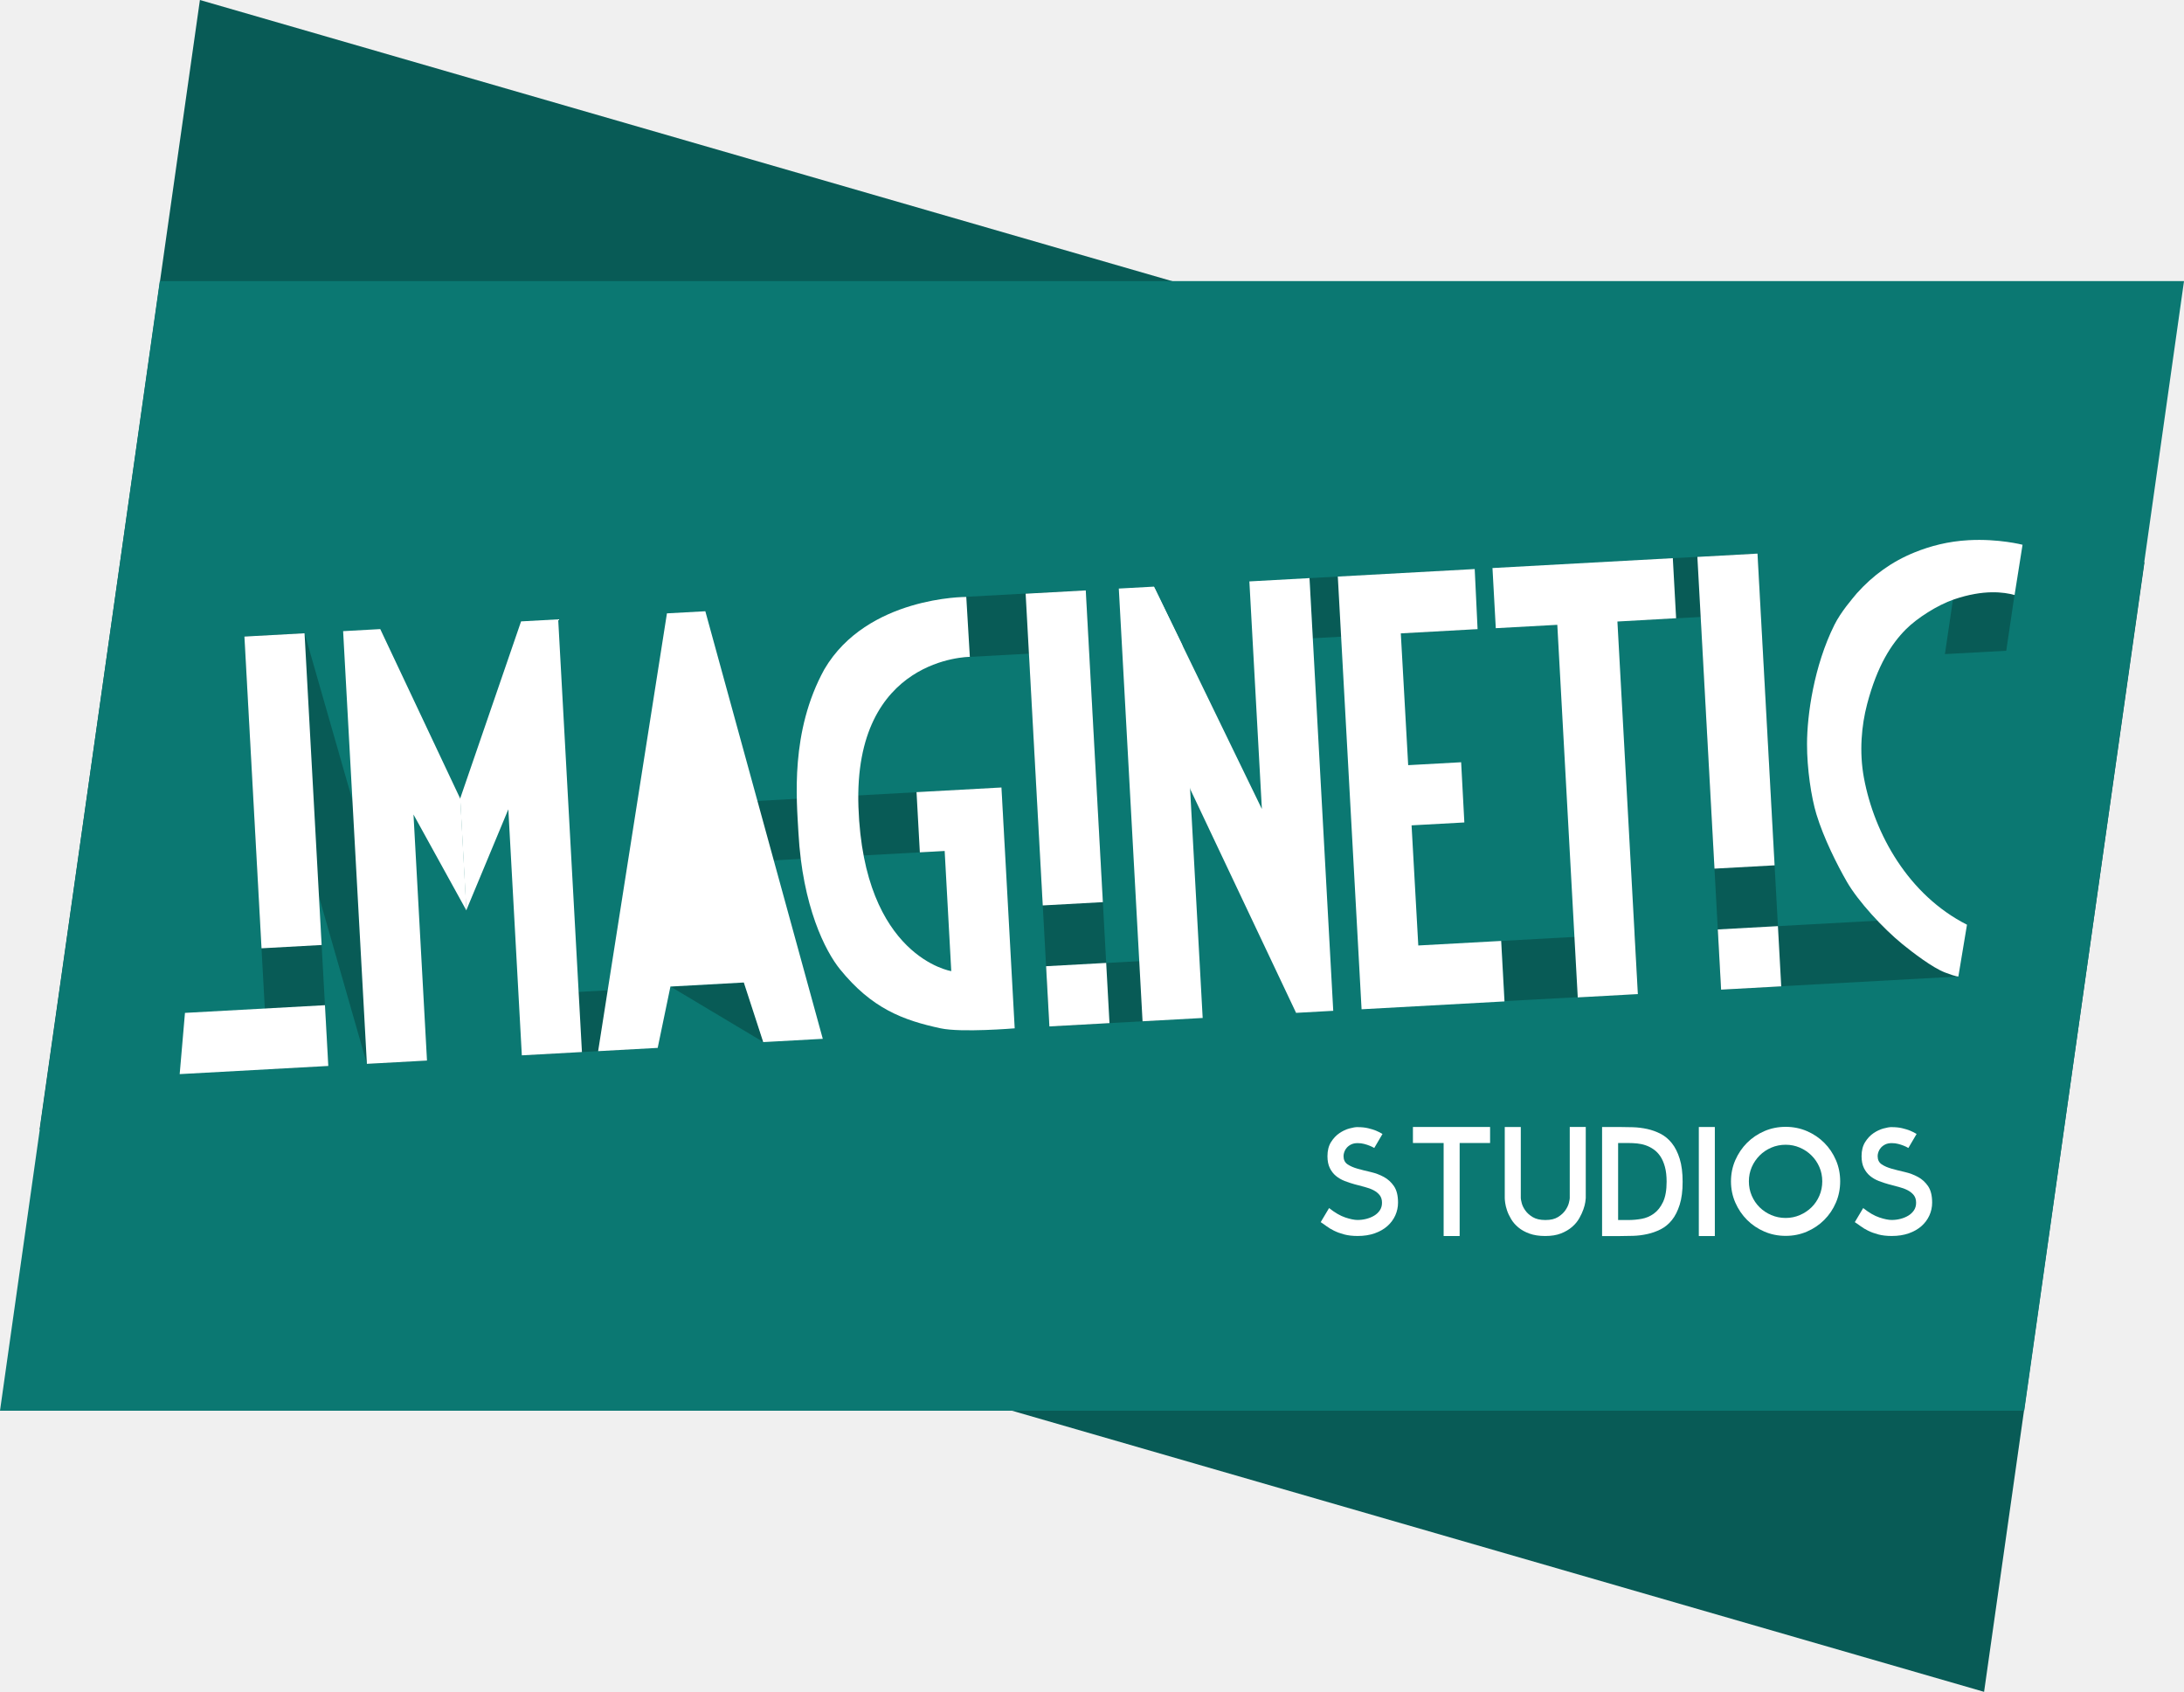
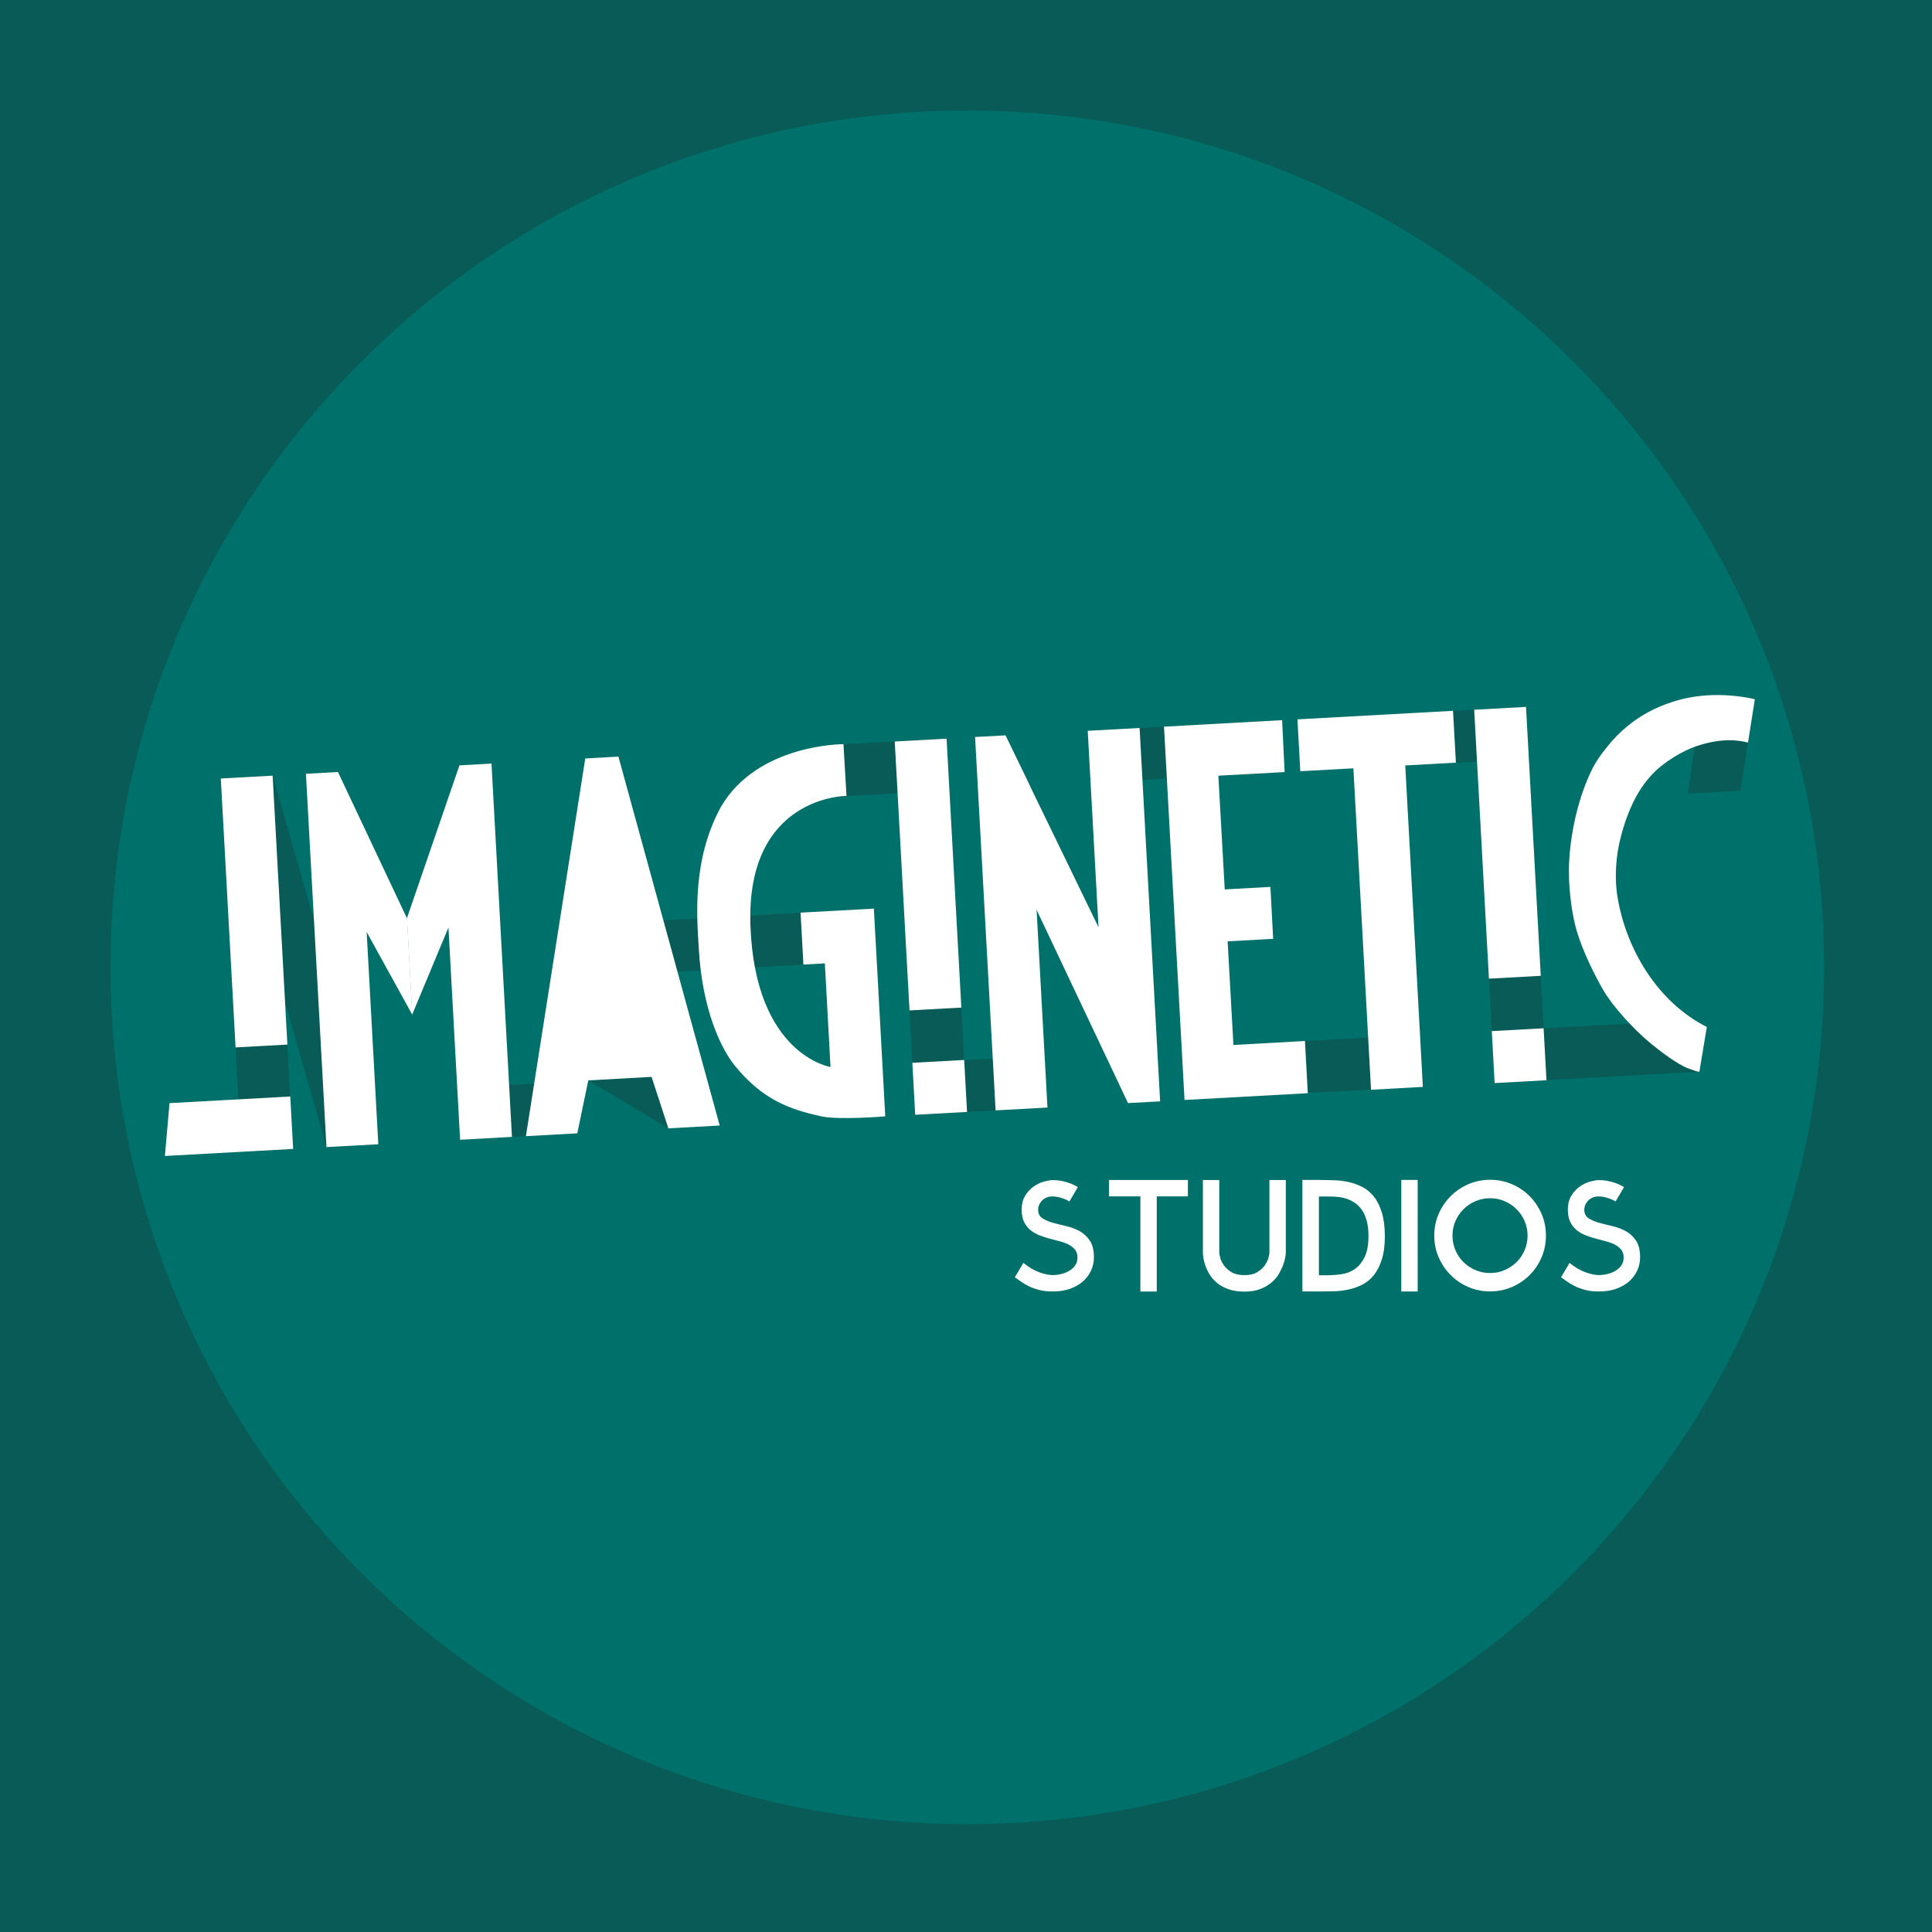
- <svg xmlns="http://www.w3.org/2000/svg" viewBox="0 0 965.83 748.25">
+ <svg xmlns="http://www.w3.org/2000/svg" viewBox="0 0 293.6 293.6">
  <defs>
-     <style>.cls-1{fill:#0b7872;}.cls-2{fill:#fff;}.cls-3{fill:#085b56;}</style>
+     <style>.cls-1{fill:#fff;}.cls-2{fill:#00716a;isolation:isolate;}.cls-3{fill:#085b56;}</style>
  </defs>
-   <g id="Sólido">
-     <polygon class="cls-3" points="877.42 748.25 17.5 499.55 88.41 0 948.34 248.7 877.42 748.25" />
-     <polyline class="cls-1" points="895.17 623.92 965.83 124.33 70.67 124.33 0 623.92" />
+   <g id="Capa_2">
+     <rect class="cls-3" width="293.6" height="293.6" />
+     <circle class="cls-2" cx="147" cy="147" r="130.2" />
  </g>
-   <g id="Imaginetic">
-     <rect id="_I" class="cls-3" x="113.33" y="280.65" width="26.63" height="191.67" transform="translate(-20.45 7.51) rotate(-3.14)" />
-     <polygon id="_M" class="cls-3" points="134.69 280.07 108.1 281.53 162.25 470.51 188.83 469.06 134.69 280.07" />
-     <rect id="_A1" class="cls-3" x="230.29" y="438.72" width="50.5" height="26.63" transform="translate(-24.39 14.68) rotate(-3.14)" />
-     <polyline id="_A1-2" class="cls-3" points="296.49 436.31 337.59 460.89 328.94 434.53 285.7 437.07" />
-     <rect id="_G" class="cls-3" x="307.16" y="352.03" width="136.56" height="26.63" transform="translate(-19.46 21.12) rotate(-3.14)" />
-     <rect id="_A1-3" class="cls-3" x="423.44" y="262.79" width="50.5" height="26.62" transform="translate(-14.46 25) rotate(-3.14)" />
-     <rect id="_A1-4" class="cls-3" x="463.32" y="425.94" width="50.5" height="26.63" transform="translate(-23.34 27.43) rotate(-3.14)" />
-     <rect id="_A1-5" class="cls-3" x="579.78" y="253.7" width="71.48" height="26.63" transform="translate(-13.71 34.13) rotate(-3.14)" />
-     <polygon id="_A1-6" class="cls-3" points="663.86 416.15 665.44 442.76 724.41 439.59 722.97 412.9 663.86 416.15" />
-     <rect id="_A1-7" class="cls-3" x="726.11" y="246.24" width="50.5" height="26.62" transform="translate(-13.09 41.56) rotate(-3.14)" />
-     <polygon id="_A1-8" class="cls-3" points="759.68 411.06 761.14 437.65 865.81 431.9 864.55 408.97 862.3 406.68 859.45 405.59 759.68 411.06" />
-     <polyline id="_I-2" class="cls-3" points="887.23 287.81 893.98 242.01 876.02 241.46 867.69 244.84 875.54 246.42 866.15 248.25 860.1 289.29" />
-     <path id="C" class="cls-2" d="M869.86,408.97l-3.81,22.9h0s-.58.28-5.92-1.77c-5.54-2.13-14.2-8.77-18.8-12.51-8.74-7.12-19.66-19.08-24.54-27.53-4.31-7.46-10.28-19.32-13.51-29.92-2.28-7.48-4.19-20.15-4.16-31.16.03-12.73,3.04-34.39,12.09-52.58,2.92-5.87,7.89-11.51,9.92-13.98,7.16-7.99,15.46-14.02,25.54-18.11,7.03-2.85,14.92-4.91,23.91-5.4,13.29-.73,23.85,2.02,23.85,2.02l-3.52,22.23c-4.65-1.3-13.61-2.56-26.76,1.92-7.4,2.52-16.48,8.38-21.31,13.25-6.4,6.45-12.64,15.97-17.15,33.11-2.47,9.41-3.54,21-1.41,32.56,4.6,24.85,19.73,51.87,45.57,64.97" />
+   <g id="Capa_1">
+     <rect id="_I" class="cls-3" x="35.1" y="118.04" width="7.89" height="56.82" transform="translate(-7.97 2.36) rotate(-3.14)" />
+     <polygon id="_M" class="cls-3" points="41.43 117.86 33.55 118.3 49.61 174.32 57.49 173.89 41.43 117.86" />
+     <rect id="_A1" class="cls-3" x="69.78" y="164.9" width="14.97" height="7.89" transform="translate(-9.14 4.49) rotate(-3.14)" />
+     <polyline id="_A1-2" class="cls-3" points="89.4 164.18 101.59 171.47 99.02 163.65 86.2 164.41" />
+     <rect id="_G" class="cls-3" x="92.56" y="139.2" width="40.48" height="7.89" transform="translate(-7.67 6.4) rotate(-3.14)" />
+     <rect id="_A1-3" class="cls-3" x="127.04" y="112.74" width="14.97" height="7.89" transform="translate(-6.19 7.55) rotate(-3.14)" />
+     <rect id="_A1-4" class="cls-3" x="138.86" y="161.11" width="14.97" height="7.89" transform="translate(-8.82 8.27) rotate(-3.14)" />
+     <rect id="_A1-5" class="cls-3" x="173.38" y="110.05" width="21.19" height="7.89" transform="translate(-5.97 10.25) rotate(-3.14)" />
+     <polygon id="_A1-6" class="cls-3" points="198.31 158.2 198.78 166.09 216.26 165.15 215.83 157.24 198.31 158.2" />
+     <rect id="_A1-7" class="cls-3" x="216.76" y="107.84" width="14.97" height="7.89" transform="translate(-5.79 12.46) rotate(-3.14)" />
+     <polygon id="_A1-8" class="cls-3" points="226.71 156.7 227.15 164.58 258.18 162.87 257.81 156.08 257.14 155.4 256.29 155.07 226.71 156.7" />
+     <polyline id="_I-2" class="cls-3" points="264.53 120.16 266.53 106.58 261.2 106.42 258.73 107.42 261.06 107.89 258.28 108.43 256.49 120.6" />
+     <path id="C" class="cls-1" d="M259.38,156.08l-1.13,6.79h0s-.17.08-1.75-.53c-1.64-.63-4.21-2.6-5.57-3.71-2.59-2.11-5.83-5.66-7.28-8.16-1.28-2.21-3.05-5.73-4-8.87-.68-2.22-1.24-5.97-1.23-9.24,0-3.77.9-10.2,3.59-15.59.87-1.74,2.34-3.41,2.94-4.14,2.12-2.37,4.58-4.16,7.57-5.37,2.08-.85,4.42-1.46,7.09-1.6,3.94-.22,7.07.6,7.07.6l-1.04,6.59c-1.38-.38-4.04-.76-7.93.57-2.19.75-4.89,2.49-6.32,3.93-1.9,1.91-3.75,4.73-5.08,9.82-.73,2.79-1.05,6.23-.42,9.65,1.36,7.37,5.85,15.38,13.51,19.26" />
    <g id="i">
-       <rect id="_I-3" class="cls-3" x="755.87" y="245.4" width="26.63" height="191.67" transform="translate(-17.55 42.68) rotate(-3.14)" />
-       <rect id="I" class="cls-2" x="754.4" y="245.44" width="26.63" height="138.08" transform="translate(-16.08 42.55) rotate(-3.14)" />
-       <rect id="I-2" class="cls-2" x="760.39" y="410.27" width="26.63" height="26.67" transform="translate(-22.06 43.06) rotate(-3.14)" />
+       <rect id="_I-3" class="cls-3" x="225.58" y="107.58" width="7.89" height="56.82" transform="translate(-7.11 12.79) rotate(-3.14)" />
+       <rect id="I" class="cls-1" x="225.15" y="107.6" width="7.89" height="40.93" transform="translate(-6.68 12.75) rotate(-3.14)" />
+       <rect id="I-2" class="cls-1" x="226.92" y="156.46" width="7.89" height="7.91" transform="translate(-8.45 12.9) rotate(-3.14)" />
    </g>
-     <polygon id="T" class="cls-2" points="739.77 246.86 660.02 251.23 661.48 277.83 688.69 276.34 697.73 441.12 724.32 439.66 715.27 274.88 741.23 273.43 739.77 246.86" />
-     <polygon id="E" class="cls-2" points="652.16 251.67 591.62 254.99 602.13 446.37 665.32 442.9 663.86 416.15 627.21 418.16 624.24 365.03 647.58 363.75 646.16 337.12 622.74 338.41 619.48 280.13 653.43 278.25 652.16 251.67" />
+     <polygon id="T" class="cls-1" points="220.81 108.02 197.17 109.32 197.6 117.2 205.67 116.76 208.35 165.61 216.23 165.17 213.55 116.32 221.25 115.9 220.81 108.02" />
+     <polygon id="E" class="cls-1" points="194.84 109.44 176.89 110.43 180.01 167.16 198.74 166.13 198.31 158.2 187.44 158.8 186.56 143.05 193.48 142.67 193.06 134.78 186.12 135.16 185.15 117.88 195.22 117.33 194.84 109.44" />
    <g id="N">
-       <polygon id="N-2" class="cls-2" points="510.31 259.45 494.77 260.3 505.27 451.68 531.86 450.22 522.8 285.19 510.31 259.45" />
-       <polygon id="N-3" class="cls-2" points="579.1 255.68 552.51 257.14 558.04 357.8 510.31 259.45 526.3 348.9 573.17 447.96 589.6 447.05 579.1 255.68" />
+       <polygon id="N-2" class="cls-1" points="152.79 111.75 148.18 112 151.3 168.74 159.18 168.31 156.49 119.38 152.79 111.75" />
+       <polygon id="N-3" class="cls-1" points="173.18 110.63 165.3 111.06 166.94 140.91 152.79 111.75 157.53 138.27 171.42 167.63 176.3 167.37 173.18 110.63" />
    </g>
    <g id="i-2">
-       <rect id="_I-4" class="cls-3" x="458.81" y="261.69" width="26.62" height="191.67" transform="translate(-18.88 26.41) rotate(-3.14)" />
-       <rect id="I-3" class="cls-2" x="457.34" y="261.73" width="26.63" height="138.08" transform="translate(-17.42 26.29) rotate(-3.14)" />
-       <rect id="I-4" class="cls-2" x="463.33" y="426.57" width="26.62" height="26.67" transform="translate(-23.39 26.78) rotate(-3.14)" />
+       <rect id="_I-4" class="cls-3" x="137.52" y="112.42" width="7.89" height="56.82" transform="translate(-7.5 7.96) rotate(-3.14)" />
+       <rect id="I-3" class="cls-1" x="137.09" y="112.43" width="7.89" height="40.93" transform="translate(-7.07 7.93) rotate(-3.14)" />
+       <rect id="I-4" class="cls-1" x="138.86" y="161.29" width="7.89" height="7.91" transform="translate(-8.84 8.07) rotate(-3.14)" />
    </g>
-     <path id="G" class="cls-2" d="M442.89,348.28l-37.57,2.06,1.46,26.63,10.98-.6,2.92,53.13s-38.73-6.12-41.05-72.59c-2.31-66.47,49.26-66.39,49.26-66.39l-1.57-26.52s-43.83-.25-62.76,32c-15.18,27.54-12.28,57.64-11.47,72.24,1.79,32.7,11.89,52.43,18.4,60.46,14.03,17.3,27.76,22.51,44.5,26.1,9.18,1.97,32.74,0,32.74,0l-3.25-59.14-2.6-47.37Z" />
-     <polygon id="A" class="cls-2" points="311.92 270.34 294.94 271.27 264.51 464.9 290.85 463.45 296.49 436.31 328.94 434.53 337.52 460.89 363.86 459.44 311.92 270.34" />
+     <path id="G" class="cls-1" d="M132.8,138.08l-11.14.61.43,7.89,3.26-.18.86,15.75s-11.48-1.81-12.17-21.52c-.69-19.71,14.6-19.68,14.6-19.68l-.46-7.86s-12.99-.08-18.6,9.49c-4.5,8.16-3.64,17.09-3.4,21.41.53,9.69,3.53,15.54,5.46,17.92,4.16,5.13,8.23,6.67,13.19,7.74,2.72.58,9.7,0,9.7,0l-.96-17.53-.77-14.04Z" />
+     <polygon id="A" class="cls-1" points="93.98 114.98 88.94 115.26 79.92 172.66 87.73 172.23 89.4 164.18 99.02 163.65 101.57 171.47 109.37 171.04 93.98 114.98" />
    <g id="M">
-       <polygon id="M-2" class="cls-2" points="151.74 279.14 168.16 278.23 203.5 353.16 203.57 353.27 206.27 402.46 206.21 402.59 182.86 360.24 188.83 469.06 162.25 470.51 151.74 279.14" />
-       <polygon id="M-3" class="cls-2" points="246.85 273.92 230.44 274.82 203.5 353.16 206.21 402.59 224.8 357.94 230.77 466.75 257.35 465.29 246.85 273.92" />
+       <polygon id="M-2" class="cls-1" points="46.49 117.59 51.36 117.32 61.84 139.53 61.86 139.56 62.66 154.15 62.64 154.18 55.72 141.63 57.49 173.89 49.61 174.32 46.49 117.59" />
+       <polygon id="M-3" class="cls-1" points="74.69 116.04 69.82 116.31 61.84 139.53 62.64 154.18 68.15 140.95 69.92 173.21 77.8 172.77 74.69 116.04" />
    </g>
    <g id="I-5">
-       <polygon id="I-6" class="cls-2" points="143.71 444.57 81.8 447.97 79.46 475.05 145.19 471.45 143.71 444.57" />
-       <rect id="I-7" class="cls-2" x="111.86" y="280.69" width="26.63" height="138.08" transform="translate(-18.98 7.39) rotate(-3.14)" />
+       <polygon id="I-6" class="cls-1" points="44.11 166.63 25.76 167.64 25.06 175.67 44.55 174.6 44.11 166.63" />
+       <rect id="I-7" class="cls-1" x="34.67" y="118.05" width="7.89" height="40.93" transform="translate(-7.53 2.33) rotate(-3.14)" />
    </g>
-   </g>
-   <g id="Studios">
-     <path class="cls-2" d="M600.4,498.5c1.73,0,3.27.16,4.61.48,1.34.32,2.49.68,3.45,1.06,1.13.47,2.1.97,2.92,1.48l-3.64,6.2c-.65-.39-1.37-.74-2.15-1.04-.65-.26-1.42-.51-2.31-.75-.89-.24-1.85-.36-2.89-.36-1.13,0-2.08.2-2.86.58s-1.42.87-1.92,1.43c-.5.56-.87,1.18-1.1,1.85-.24.67-.36,1.29-.36,1.85,0,1.65.59,2.87,1.78,3.67,1.19.8,2.68,1.45,4.47,1.95,1.79.5,3.73.99,5.8,1.46,2.07.48,4.01,1.2,5.8,2.18,1.79.98,3.29,2.34,4.47,4.09,1.19,1.76,1.78,4.17,1.78,7.25,0,1.99-.41,3.89-1.22,5.69-.82,1.8-1.99,3.37-3.51,4.71-1.52,1.34-3.39,2.41-5.6,3.19-2.21.78-4.72,1.17-7.54,1.17-2.25,0-4.23-.23-5.92-.68-1.69-.45-3.19-1-4.49-1.64-1.3-.64-2.43-1.32-3.38-2.03-.95-.71-1.8-1.3-2.54-1.77l3.71-6.23c2.56,2.04,4.94,3.42,7.15,4.16,2.21.74,4.03,1.11,5.46,1.11,1.3,0,2.59-.16,3.87-.49,1.28-.33,2.44-.8,3.48-1.43,1.04-.63,1.87-1.42,2.5-2.37.63-.95.94-2.06.94-3.32,0-1.39-.35-2.51-1.04-3.38-.69-.87-1.6-1.59-2.73-2.18-1.13-.58-2.42-1.06-3.87-1.43-1.45-.37-2.92-.76-4.42-1.17-1.5-.41-2.97-.9-4.42-1.46-1.45-.56-2.74-1.31-3.87-2.24-1.13-.93-2.04-2.1-2.73-3.51-.69-1.41-1.04-3.15-1.04-5.23,0-2.47.52-4.54,1.56-6.21,1.04-1.67,2.28-2.99,3.71-3.96,1.43-.97,2.89-1.67,4.39-2.08,1.5-.41,2.72-.62,3.67-.62Z" />
-     <path class="cls-2" d="M638.42,505.52h-13.58v-7.09h34.12v7.09h-13.46v41.14h-7.08v-41.14Z" />
-     <path class="cls-2" d="M665.46,498.44h7.08v31.46c0,.35.13,1.05.39,2.11.26,1.06.78,2.16,1.56,3.28.78,1.13,1.88,2.12,3.3,2.99,1.43.87,3.3,1.3,5.64,1.3s4.14-.43,5.54-1.3c1.4-.87,2.49-1.86,3.27-2.99.78-1.13,1.3-2.21,1.56-3.25.26-1.04.39-1.73.39-2.08v-31.53h7.08v31.46c0,.26-.07.84-.2,1.75-.13.91-.41,1.98-.84,3.22-.43,1.24-1.04,2.55-1.82,3.93-.78,1.39-1.84,2.67-3.18,3.83s-2.97,2.13-4.9,2.89c-1.92.76-4.25,1.14-6.97,1.14s-5.06-.36-7.01-1.07c-1.95-.71-3.58-1.62-4.9-2.73-1.32-1.1-2.38-2.33-3.18-3.67-.8-1.34-1.41-2.63-1.82-3.87-.41-1.23-.68-2.34-.81-3.31-.13-.98-.19-1.68-.19-2.11v-31.46Z" />
-     <path class="cls-2" d="M716.16,498.44c1.86,0,3.86.03,5.98.1,2.12.07,4.23.33,6.31.78,2.08.46,4.06,1.17,5.95,2.15,1.88.97,3.54,2.36,4.97,4.16,1.43,1.8,2.58,4.08,3.44,6.86.87,2.77,1.3,6.18,1.3,10.21s-.43,7.36-1.3,10.11c-.87,2.75-2.01,5.02-3.44,6.79-1.43,1.78-3.09,3.14-4.97,4.09-1.88.95-3.87,1.66-5.95,2.11-2.08.46-4.18.72-6.31.78-2.12.07-4.12.1-5.98.1h-7.67v-48.23h7.67ZM720.26,539.58c1.82,0,3.71-.17,5.69-.52,1.97-.35,3.78-1.11,5.43-2.31,1.65-1.19,3-2.9,4.06-5.14,1.06-2.23,1.59-5.23,1.59-9,0-2.51-.25-4.69-.75-6.53-.5-1.84-1.17-3.39-2.01-4.65-.85-1.26-1.82-2.27-2.93-3.05-1.1-.78-2.27-1.39-3.51-1.82-1.23-.43-2.5-.71-3.8-.84-1.3-.13-2.56-.19-3.77-.19h-4.68v34.06h4.68Z" />
-     <path class="cls-2" d="M758.35,546.67h-7.08v-48.23h7.08v48.23Z" />
-     <path class="cls-2" d="M789.67,498.37c3.34,0,6.47.63,9.39,1.88,2.92,1.26,5.48,2.98,7.67,5.17,2.19,2.19,3.91,4.75,5.17,7.67,1.26,2.92,1.88,6.06,1.88,9.39s-.63,6.47-1.88,9.39c-1.26,2.92-2.98,5.48-5.17,7.67s-4.75,3.91-7.67,5.17c-2.92,1.26-6.06,1.88-9.39,1.88s-6.47-.63-9.39-1.88c-2.92-1.26-5.48-2.98-7.67-5.17-2.19-2.19-3.92-4.75-5.2-7.67-1.28-2.93-1.92-6.06-1.92-9.39s.64-6.47,1.92-9.39c1.28-2.92,3.01-5.48,5.2-7.67s4.75-3.91,7.67-5.17c2.93-1.26,6.06-1.88,9.39-1.88ZM789.67,538.67c2.21,0,4.3-.42,6.27-1.27s3.69-1.99,5.17-3.44c1.47-1.45,2.63-3.16,3.48-5.14.84-1.97,1.27-4.08,1.27-6.34s-.42-4.36-1.27-6.31c-.84-1.95-2-3.66-3.48-5.13-1.47-1.47-3.2-2.63-5.17-3.48s-4.06-1.27-6.27-1.27-4.37.42-6.34,1.27c-1.97.84-3.7,2-5.17,3.48s-2.63,3.19-3.48,5.13c-.84,1.95-1.27,4.05-1.27,6.31s.42,4.37,1.27,6.34c.85,1.97,2,3.68,3.48,5.14,1.47,1.45,3.2,2.6,5.17,3.44,1.97.84,4.08,1.27,6.34,1.27Z" />
-     <path class="cls-2" d="M836.6,498.5c1.73,0,3.27.16,4.61.48,1.34.32,2.49.68,3.45,1.06,1.13.47,2.1.97,2.92,1.48l-3.64,6.2c-.65-.39-1.37-.74-2.15-1.04-.65-.26-1.42-.51-2.31-.75-.89-.24-1.85-.36-2.89-.36-1.13,0-2.08.2-2.86.58s-1.42.87-1.92,1.43c-.5.56-.87,1.18-1.1,1.85-.24.67-.36,1.29-.36,1.85,0,1.65.59,2.87,1.78,3.67,1.19.8,2.68,1.45,4.47,1.95,1.79.5,3.73.99,5.8,1.46,2.07.48,4.01,1.2,5.8,2.18,1.79.98,3.29,2.34,4.47,4.09,1.19,1.76,1.78,4.17,1.78,7.25,0,1.99-.41,3.89-1.22,5.69-.82,1.8-1.99,3.37-3.51,4.71-1.52,1.34-3.39,2.41-5.6,3.19-2.21.78-4.72,1.17-7.54,1.17-2.25,0-4.23-.23-5.92-.68-1.69-.45-3.19-1-4.49-1.64-1.3-.64-2.43-1.32-3.38-2.03-.95-.71-1.8-1.3-2.54-1.77l3.71-6.23c2.56,2.04,4.94,3.42,7.15,4.16,2.21.74,4.03,1.11,5.46,1.11,1.3,0,2.59-.16,3.87-.49,1.28-.33,2.44-.8,3.48-1.43,1.04-.63,1.87-1.42,2.5-2.37.63-.95.94-2.06.94-3.32,0-1.39-.35-2.51-1.04-3.38-.69-.87-1.6-1.59-2.73-2.18-1.13-.58-2.42-1.06-3.87-1.43-1.45-.37-2.92-.76-4.42-1.17-1.5-.41-2.97-.9-4.42-1.46-1.45-.56-2.74-1.31-3.87-2.24-1.13-.93-2.04-2.1-2.73-3.51-.69-1.41-1.04-3.15-1.04-5.23,0-2.47.52-4.54,1.56-6.21,1.04-1.67,2.28-2.99,3.71-3.96,1.43-.97,2.89-1.67,4.39-2.08,1.5-.41,2.72-.62,3.67-.62Z" />
+     <path class="cls-1" d="M159.94,179.34c.61,0,1.15.06,1.62.17.47.11.88.24,1.21.37.4.17.74.34,1.03.52l-1.28,2.18c-.23-.14-.48-.26-.75-.37-.23-.09-.5-.18-.81-.26-.31-.08-.65-.13-1.02-.13-.4,0-.73.07-1,.21-.27.14-.5.3-.67.5-.17.2-.3.42-.39.65s-.12.45-.12.65c0,.58.21,1.01.63,1.29.42.28.94.51,1.57.69.63.17,1.31.35,2.04.51.73.17,1.41.42,2.04.76.63.34,1.15.82,1.57,1.44.42.62.63,1.47.63,2.55,0,.7-.14,1.37-.43,2-.29.63-.7,1.18-1.23,1.66-.54.47-1.19.84-1.97,1.12s-1.66.41-2.65.41c-.79,0-1.48-.08-2.08-.24-.59-.16-1.12-.35-1.58-.58-.46-.23-.85-.46-1.19-.71-.34-.25-.63-.46-.89-.62l1.3-2.19c.9.72,1.74,1.2,2.51,1.46.78.26,1.42.39,1.92.39.46,0,.91-.06,1.36-.17.45-.11.86-.28,1.22-.5s.66-.5.88-.83.33-.72.33-1.17c0-.49-.12-.88-.37-1.19-.24-.3-.56-.56-.96-.77-.4-.21-.85-.37-1.36-.5-.51-.13-1.03-.27-1.55-.41s-1.04-.32-1.55-.51c-.51-.2-.96-.46-1.36-.79-.4-.33-.72-.74-.96-1.23-.24-.5-.37-1.11-.37-1.84,0-.87.18-1.59.55-2.18.37-.59.8-1.05,1.3-1.39.5-.34,1.02-.59,1.54-.73s.96-.22,1.29-.22Z" />
+     <path class="cls-1" d="M173.3,181.81h-4.77v-2.49h11.99v2.49h-4.73v14.46h-2.49v-14.46Z" />
+     <path class="cls-1" d="M182.8,179.32h2.49v11.06c0,.12.04.37.14.74.09.37.27.76.55,1.15.27.4.66.75,1.16,1.05.5.3,1.16.46,1.98.46s1.45-.15,1.95-.46.88-.65,1.15-1.05c.27-.4.46-.78.55-1.14.09-.37.14-.61.14-.73v-11.08h2.49v11.06c0,.09-.02.3-.07.62-.05.32-.14.7-.3,1.13-.15.43-.37.89-.64,1.38s-.65.94-1.12,1.35c-.47.41-1.04.75-1.72,1.02-.68.27-1.49.4-2.45.4s-1.78-.13-2.46-.38c-.68-.25-1.26-.57-1.72-.96-.46-.39-.84-.82-1.12-1.29-.28-.47-.49-.92-.64-1.36-.14-.43-.24-.82-.29-1.17s-.07-.59-.07-.74v-11.06Z" />
+     <path class="cls-1" d="M200.62,179.32c.65,0,1.36.01,2.1.04.75.02,1.48.11,2.22.27.73.16,1.43.41,2.09.75s1.24.83,1.75,1.46.91,1.44,1.21,2.41c.3.98.46,2.17.46,3.59s-.15,2.58-.46,3.55c-.3.97-.71,1.76-1.21,2.39-.5.62-1.08,1.1-1.75,1.44s-1.36.58-2.09.74c-.73.16-1.47.25-2.22.27s-1.45.03-2.1.03h-2.7v-16.95h2.7ZM202.06,193.78c.64,0,1.31-.06,2-.18.69-.12,1.33-.39,1.91-.81.58-.42,1.05-1.02,1.43-1.8.37-.78.56-1.84.56-3.16,0-.88-.09-1.65-.26-2.29-.17-.65-.41-1.19-.71-1.63-.3-.44-.64-.8-1.03-1.07-.39-.27-.8-.49-1.23-.64-.43-.15-.88-.25-1.34-.3s-.9-.07-1.32-.07h-1.64v11.97h1.64Z" />
+     <path class="cls-1" d="M215.44,196.26h-2.49v-16.95h2.49v16.95Z" />
+     <path class="cls-1" d="M226.45,179.29c1.17,0,2.27.22,3.3.66,1.03.44,1.93,1.05,2.7,1.82.77.77,1.37,1.67,1.82,2.7.44,1.03.66,2.13.66,3.3s-.22,2.27-.66,3.3c-.44,1.03-1.05,1.93-1.82,2.7-.77.77-1.67,1.37-2.7,1.82-1.03.44-2.13.66-3.3.66s-2.27-.22-3.3-.66c-1.03-.44-1.93-1.05-2.69-1.82-.77-.77-1.38-1.67-1.83-2.7-.45-1.03-.67-2.13-.67-3.3s.22-2.27.67-3.3c.45-1.03,1.06-1.93,1.83-2.7.77-.77,1.67-1.37,2.69-1.82,1.03-.44,2.13-.66,3.3-.66ZM226.45,193.46c.78,0,1.51-.15,2.2-.45.69-.3,1.3-.7,1.82-1.21.52-.51.92-1.11,1.22-1.8.3-.69.45-1.44.45-2.23s-.15-1.53-.45-2.21c-.3-.69-.71-1.29-1.22-1.8-.52-.52-1.12-.92-1.82-1.22-.69-.3-1.43-.45-2.2-.45s-1.53.15-2.23.45c-.69.3-1.3.7-1.82,1.22s-.92,1.12-1.22,1.8c-.3.68-.45,1.42-.45,2.21s.15,1.53.45,2.23c.3.69.7,1.29,1.22,1.8.52.51,1.12.91,1.82,1.21.69.3,1.43.45,2.23.45Z" />
+     <path class="cls-1" d="M242.94,179.34c.61,0,1.15.06,1.62.17.47.11.88.24,1.21.37.4.17.74.34,1.03.52l-1.28,2.18c-.23-.14-.48-.26-.75-.37-.23-.09-.5-.18-.81-.26-.31-.08-.65-.13-1.02-.13-.4,0-.73.07-1,.21-.27.14-.5.3-.67.5-.17.2-.3.42-.39.65s-.12.45-.12.65c0,.58.21,1.01.63,1.29.42.28.94.51,1.57.69.63.17,1.31.35,2.04.51.73.17,1.41.42,2.04.76.63.34,1.15.82,1.57,1.44.42.62.63,1.47.63,2.55,0,.7-.14,1.37-.43,2-.29.63-.7,1.18-1.23,1.66-.54.47-1.19.84-1.97,1.12s-1.66.41-2.65.41c-.79,0-1.48-.08-2.08-.24-.59-.16-1.12-.35-1.58-.58-.46-.23-.85-.46-1.19-.71-.34-.25-.63-.46-.89-.62l1.3-2.19c.9.72,1.74,1.2,2.51,1.46.78.26,1.42.39,1.92.39.46,0,.91-.06,1.36-.17.45-.11.86-.28,1.22-.5s.66-.5.88-.83.33-.72.33-1.17c0-.49-.12-.88-.37-1.19-.24-.3-.56-.56-.96-.77-.4-.21-.85-.37-1.36-.5-.51-.13-1.03-.27-1.55-.41s-1.04-.32-1.55-.51c-.51-.2-.96-.46-1.36-.79-.4-.33-.72-.74-.96-1.23-.24-.5-.37-1.11-.37-1.84,0-.87.18-1.59.55-2.18.37-.59.8-1.05,1.3-1.39.5-.34,1.02-.59,1.54-.73s.96-.22,1.29-.22Z" />
  </g>
</svg>
